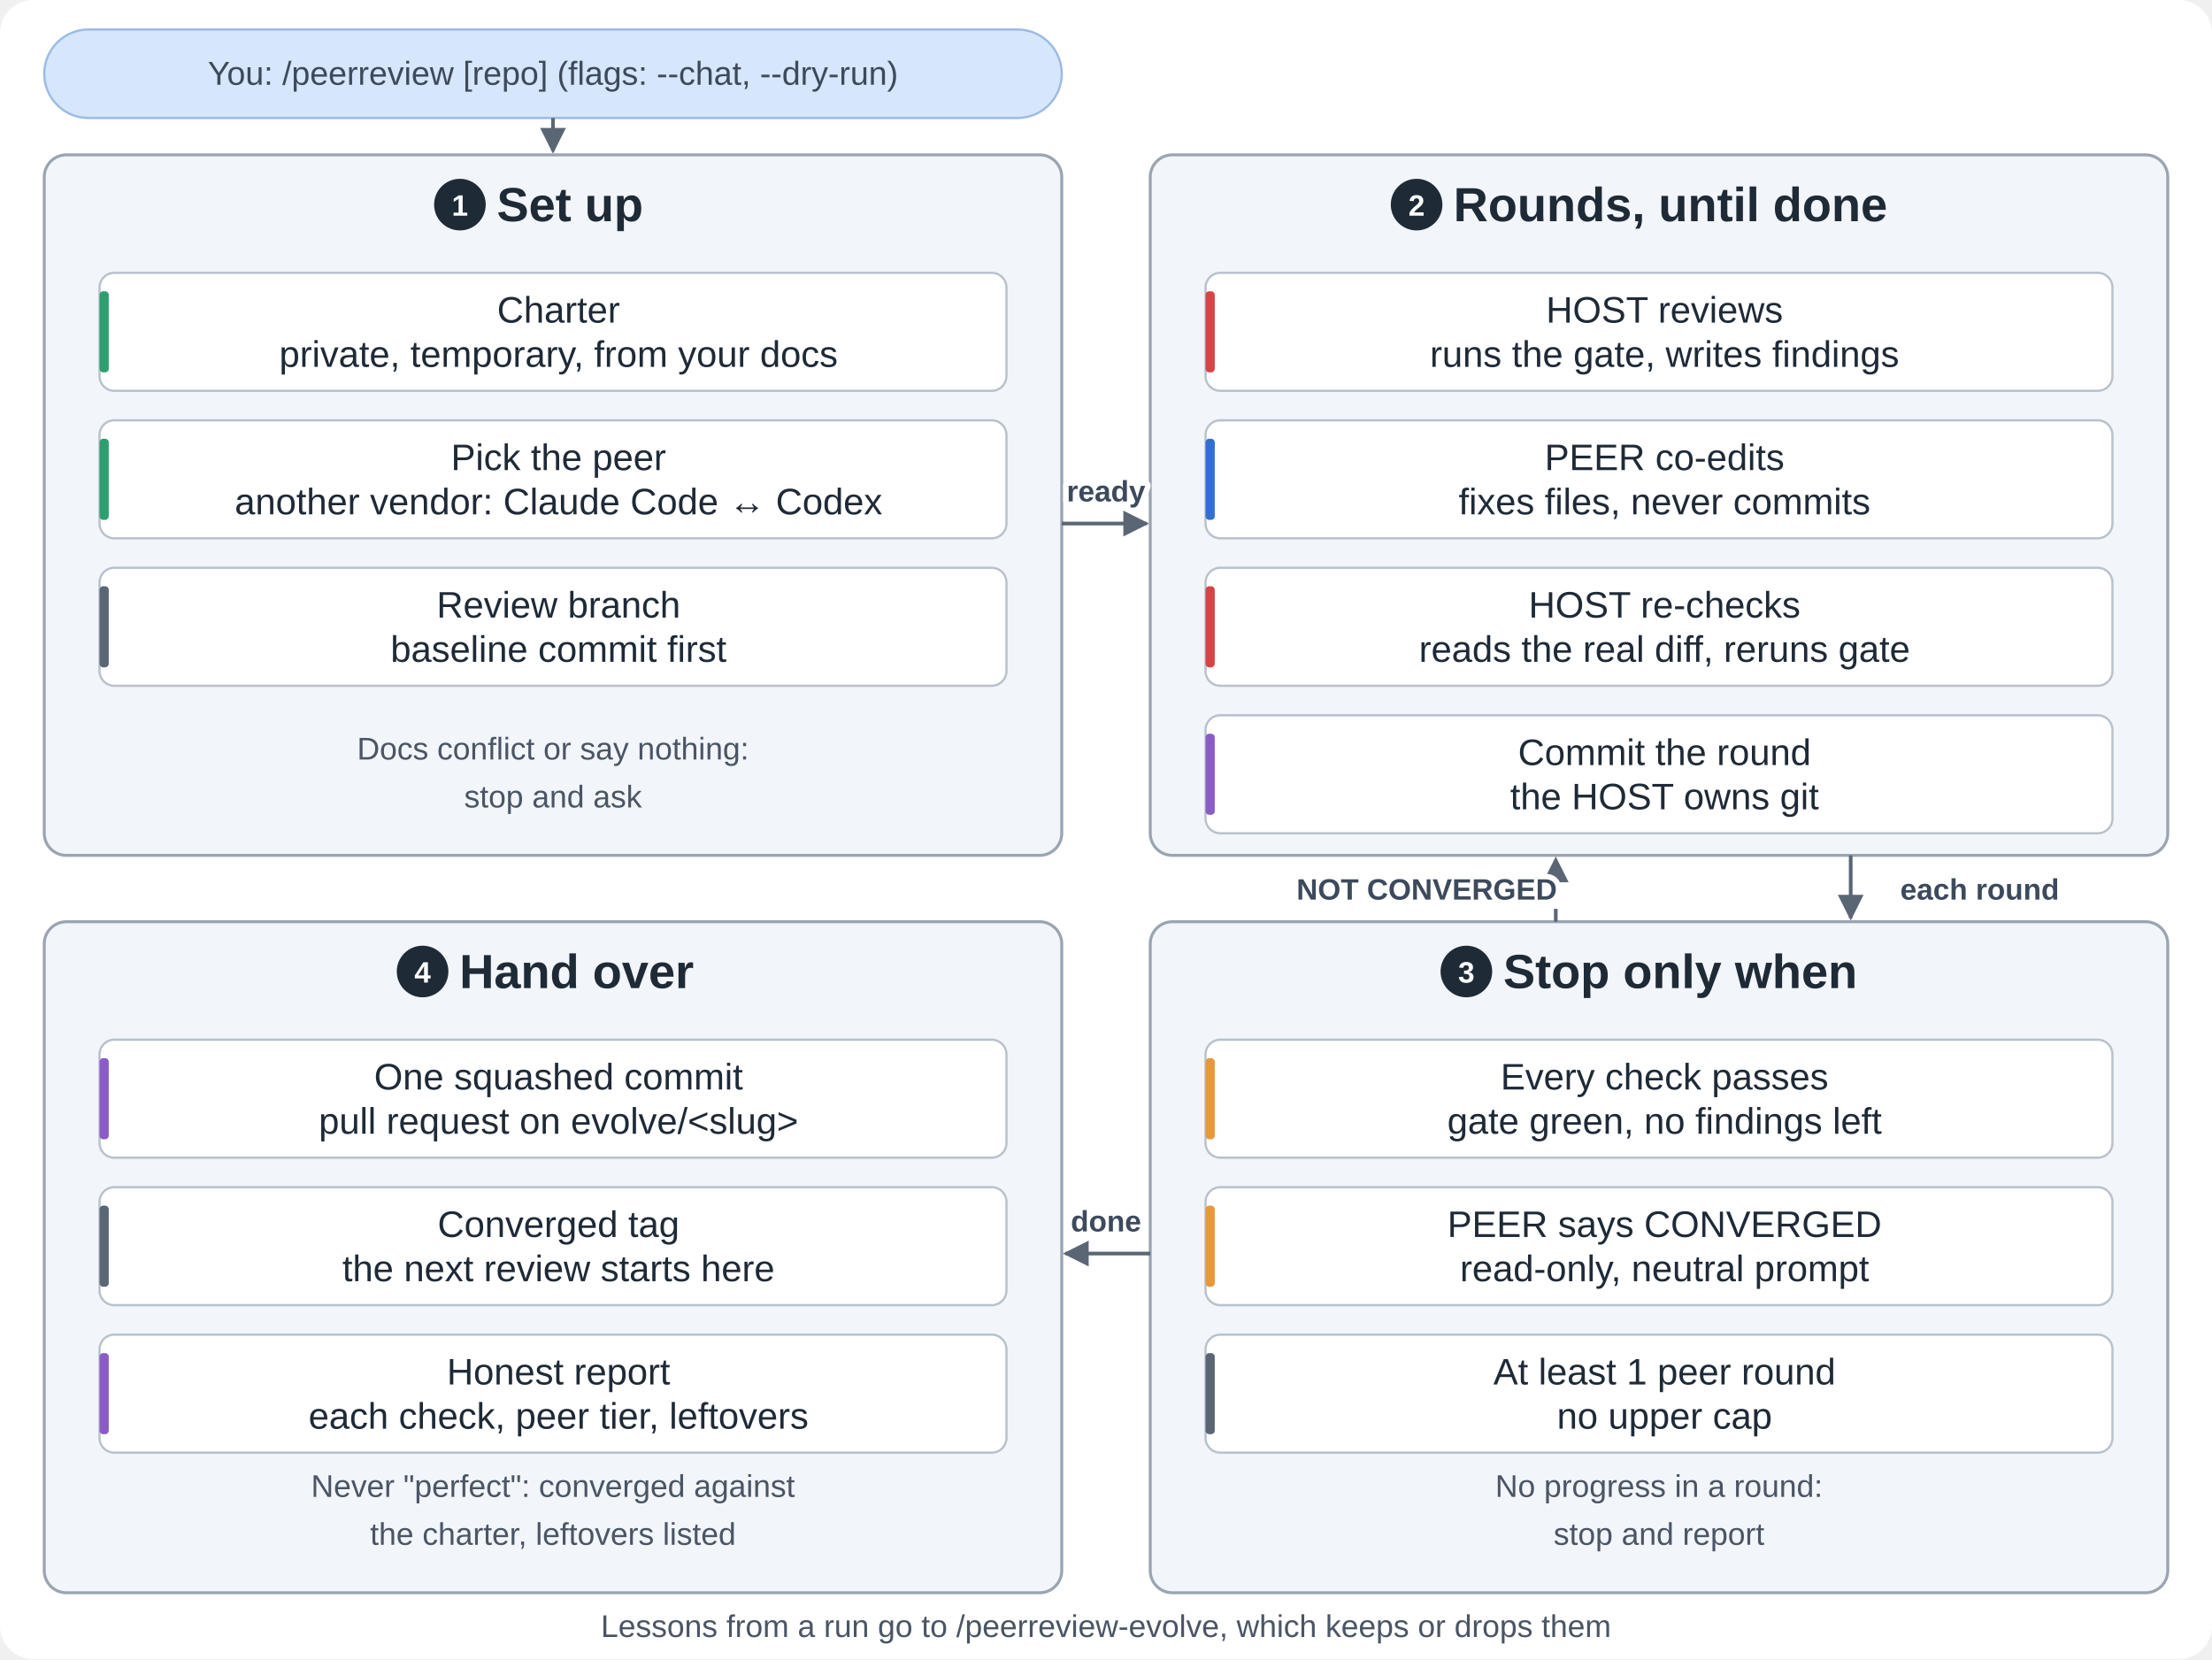
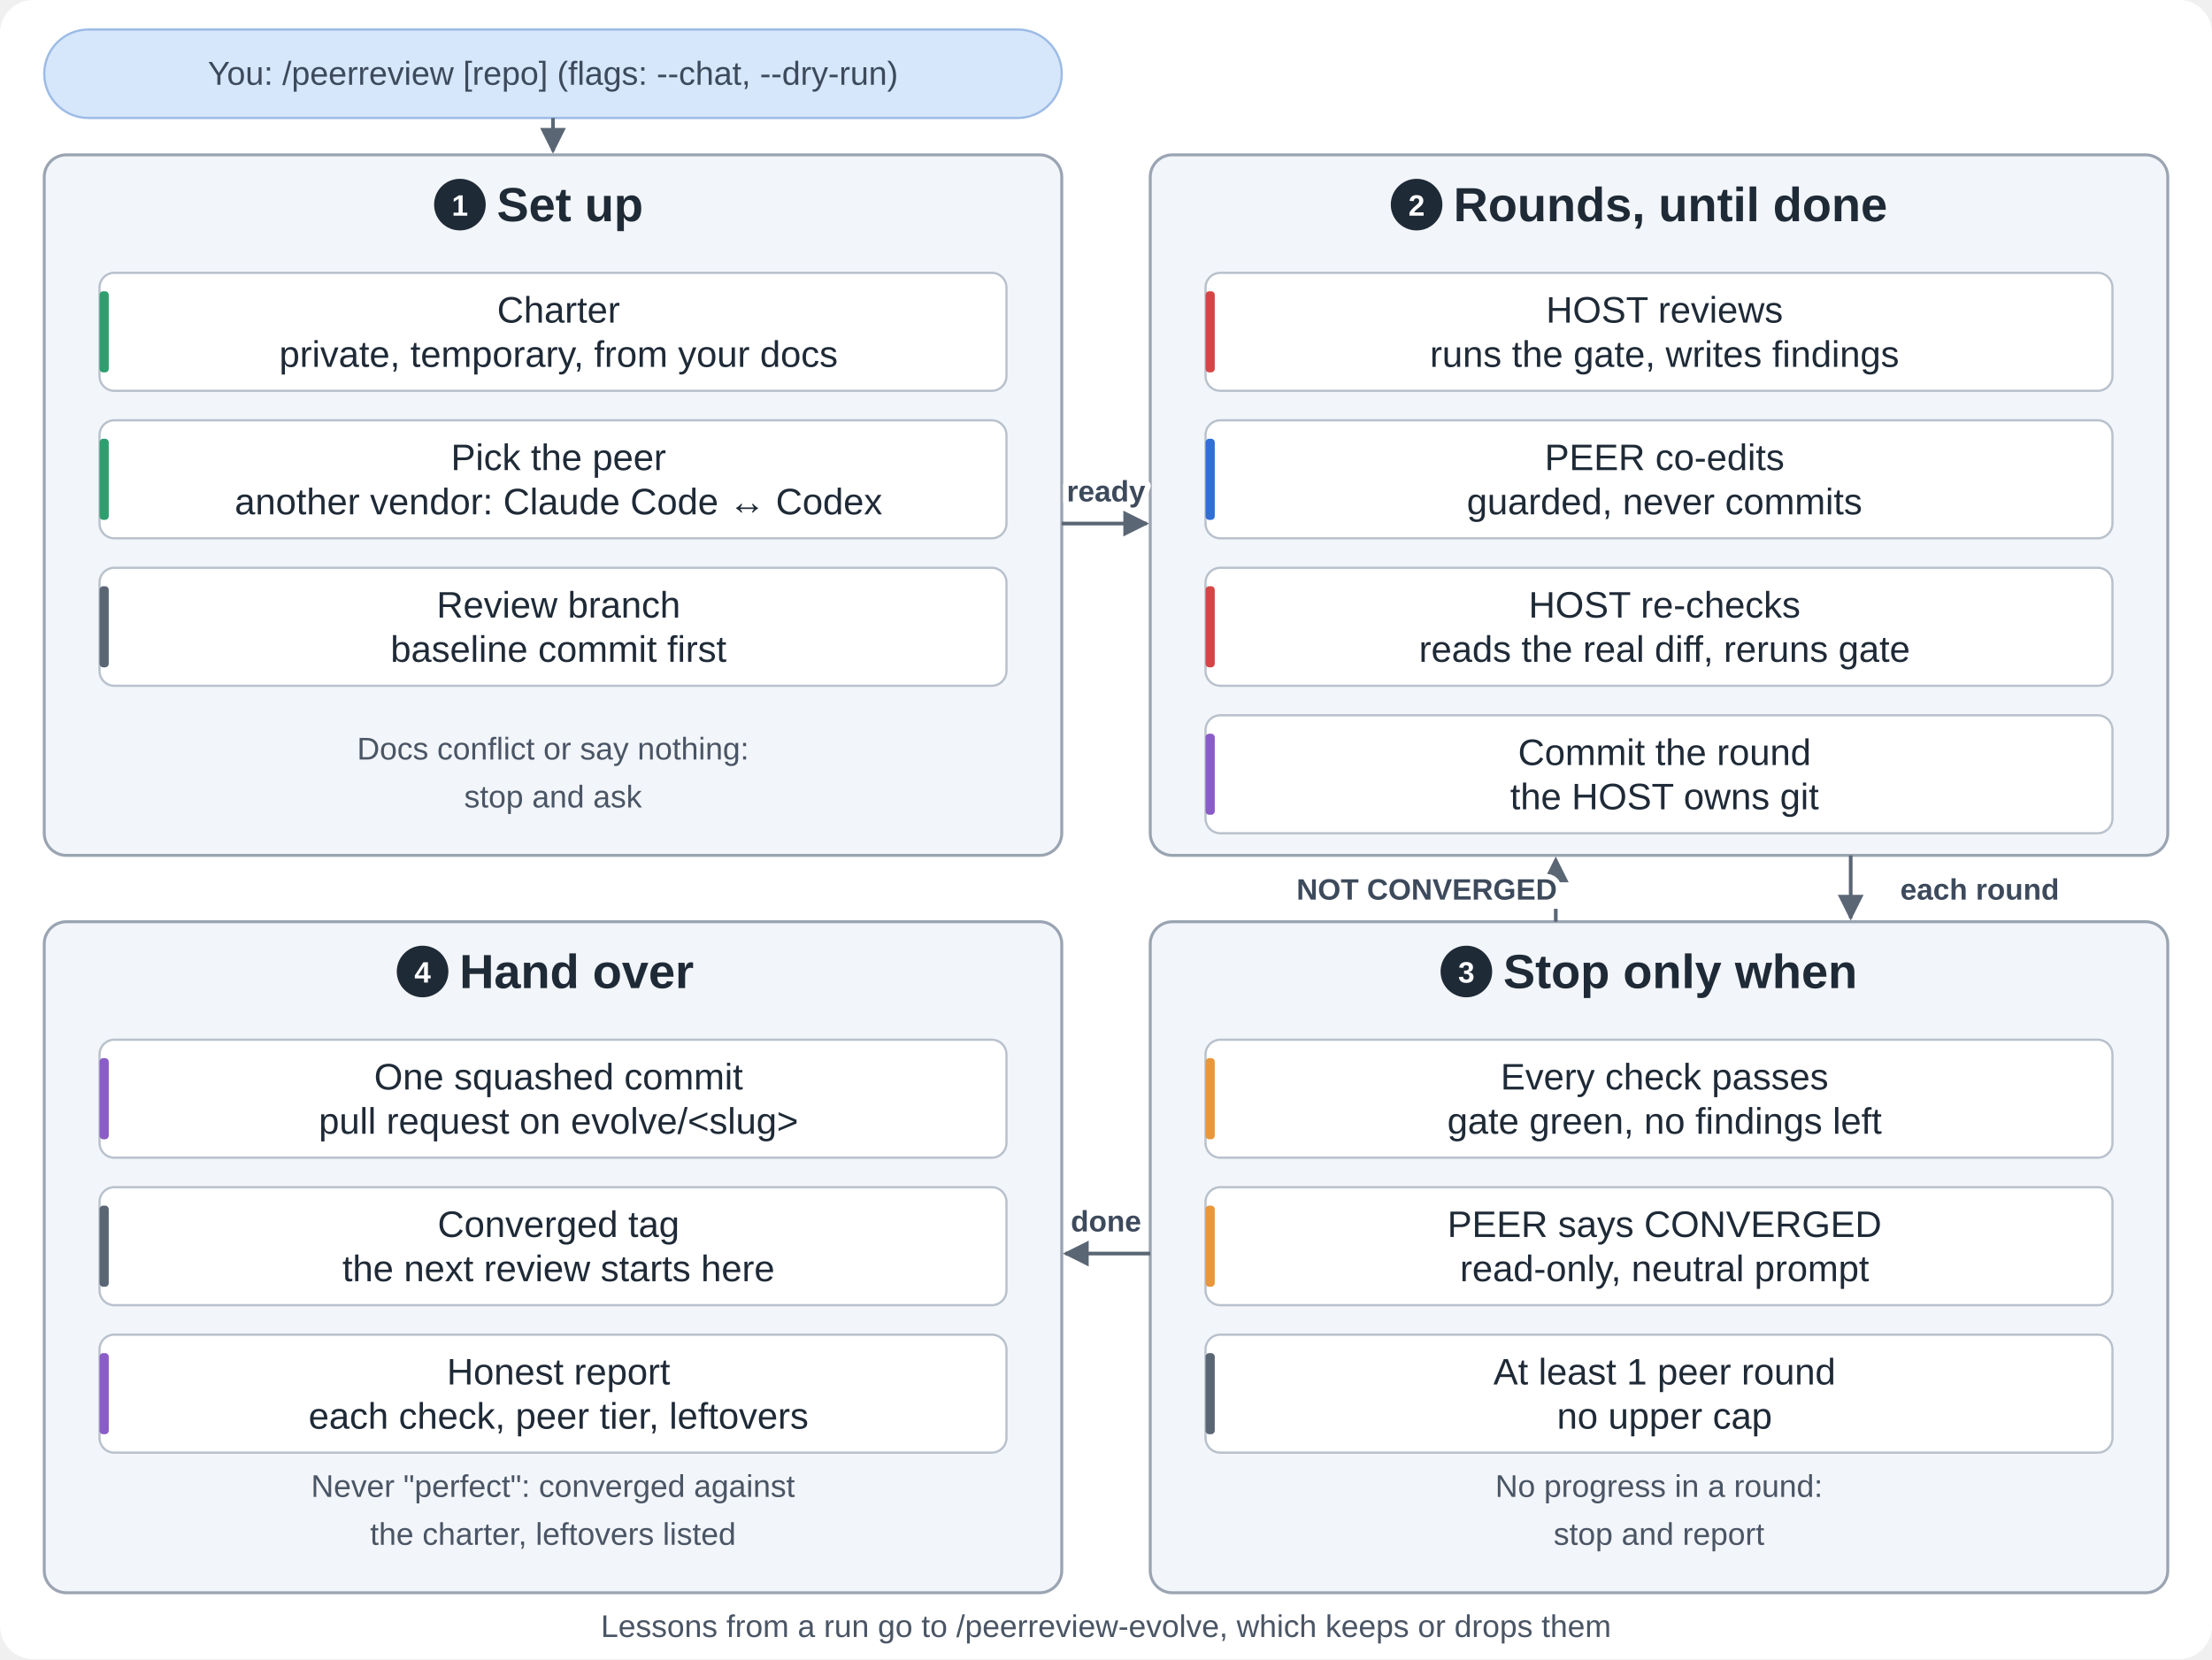
<svg xmlns="http://www.w3.org/2000/svg" viewBox="0 0 1200 900" width="1200" height="900" role="img" aria-labelledby="t d">
  <defs>
    <marker id="arr" viewBox="0 0 10 10" refX="9" refY="5" markerWidth="7" markerHeight="7" orient="auto">
      <path d="M0 0L10 5L0 10z" fill="#5b6675" />
    </marker>
    <marker id="ca" viewBox="0 0 10 10" refX="5" refY="5" markerWidth="6" markerHeight="6" orient="auto">
      <path d="M0 0L10 5L0 10z" fill="#5b6675" />
    </marker>
  </defs>
  <style>
text{font-family:-apple-system,"Helvetica Neue",Arial,"PingFang SC",sans-serif;fill:#1f2a37}
.gt{font-size:26px;font-weight:700}
.st{font-size:20px;font-weight:700}
.ag{font-size:20px}
.q{font-size:18px;fill:#3d4a5c}
.lb{font-size:17px;fill:#4a5565}
.al{font-size:16px;font-weight:600;fill:#3d4a5c;paint-order:stroke;stroke:#ffffff;stroke-width:6px;stroke-linejoin:round}
.grp{fill:#f2f5f9;stroke:#9aa4b2;stroke-width:1.6}
.sub{fill:#e8edf3;stroke:#b8c1cc;stroke-width:1.2}
.agent{fill:#ffffff;stroke:#b8c1cc;stroke-width:1.2}
.human{fill:#d6e6fb;stroke:#9cbbe6;stroke-width:1.2}
.front{fill:#dcf0e0;stroke:#9ccfa8;stroke-width:1.2}
.flow{stroke:#5b6675;stroke-width:2;fill:none;marker-end:url(#arr)}
.back{stroke-dasharray:7 5}
.cyc{stroke:#5b6675;stroke-width:2;fill:none;marker-end:url(#ca)}
.num{fill:#1f2a37}
.numt{font-size:16px;font-weight:700;fill:#ffffff}
</style>
  <rect width="1200" height="900" rx="18" fill="#ffffff" />
  <rect x="24" y="16" width="552" height="48" rx="24.0" class="human" />
  <text x="300.0" y="46.0" class="q" text-anchor="middle">You: /peerreview [repo]  (flags: --chat, --dry-run)</text>
  <path d="M300.0 64V82" class="flow" />
  <rect x="24" y="84" width="552" height="380" rx="12" class="grp" />
  <circle cx="249.5" cy="111" r="14" class="num" />
  <text x="249.5" y="117" class="numt" text-anchor="middle">1</text>
  <text x="269.5" y="120" class="gt" text-anchor="start">Set up</text>
  <rect x="54" y="148" width="492" height="64" rx="8" class="agent" />
  <rect x="54" y="158" width="5" height="44" rx="2" fill="#2f9e6e" />
  <text x="303.0" y="175.0" class="ag" text-anchor="middle">Charter</text>
  <text x="303.0" y="199.0" class="ag" text-anchor="middle">private, temporary, from your docs</text>
  <rect x="54" y="228" width="492" height="64" rx="8" class="agent" />
  <rect x="54" y="238" width="5" height="44" rx="2" fill="#2f9e6e" />
  <text x="303.0" y="255.0" class="ag" text-anchor="middle">Pick the peer</text>
  <text x="303.0" y="279.0" class="ag" text-anchor="middle">another vendor: Claude Code ↔ Codex</text>
  <rect x="54" y="308" width="492" height="64" rx="8" class="agent" />
  <rect x="54" y="318" width="5" height="44" rx="2" fill="#5b6675" />
  <text x="303.0" y="335.0" class="ag" text-anchor="middle">Review branch</text>
  <text x="303.0" y="359.0" class="ag" text-anchor="middle">baseline commit first</text>
  <text x="300.0" y="412" class="lb" text-anchor="middle">Docs conflict or say nothing:</text>
  <text x="300.0" y="438" class="lb" text-anchor="middle">stop and ask</text>
  <rect x="624" y="84" width="552" height="380" rx="12" class="grp" />
  <circle cx="768.5" cy="111" r="14" class="num" />
  <text x="768.5" y="117" class="numt" text-anchor="middle">2</text>
  <text x="788.5" y="120" class="gt" text-anchor="start">Rounds, until done</text>
  <rect x="654" y="148" width="492" height="64" rx="8" class="agent" />
  <rect x="654" y="158" width="5" height="44" rx="2" fill="#d64545" />
  <text x="903.0" y="175.0" class="ag" text-anchor="middle">HOST reviews</text>
  <text x="903.0" y="199.0" class="ag" text-anchor="middle">runs the gate, writes findings</text>
  <rect x="654" y="228" width="492" height="64" rx="8" class="agent" />
  <rect x="654" y="238" width="5" height="44" rx="2" fill="#2f6fd6" />
  <text x="903.0" y="255.0" class="ag" text-anchor="middle">PEER co-edits</text>
-   <text x="903.0" y="279.0" class="ag" text-anchor="middle">fixes files, never commits</text>
+   <text x="903.0" y="279.0" class="ag" text-anchor="middle">guarded, never commits</text>
  <rect x="654" y="308" width="492" height="64" rx="8" class="agent" />
  <rect x="654" y="318" width="5" height="44" rx="2" fill="#d64545" />
  <text x="903.0" y="335.0" class="ag" text-anchor="middle">HOST re-checks</text>
  <text x="903.0" y="359.0" class="ag" text-anchor="middle">reads the real diff, reruns gate</text>
  <rect x="654" y="388" width="492" height="64" rx="8" class="agent" />
  <rect x="654" y="398" width="5" height="44" rx="2" fill="#8a5cc7" />
  <text x="903.0" y="415.0" class="ag" text-anchor="middle">Commit the round</text>
  <text x="903.0" y="439.0" class="ag" text-anchor="middle">the HOST owns git</text>
  <rect x="624" y="500" width="552" height="364" rx="12" class="grp" />
  <circle cx="795.5" cy="527" r="14" class="num" />
  <text x="795.5" y="533" class="numt" text-anchor="middle">3</text>
  <text x="815.5" y="536" class="gt" text-anchor="start">Stop only when</text>
  <rect x="654" y="564" width="492" height="64" rx="8" class="agent" />
  <rect x="654" y="574" width="5" height="44" rx="2" fill="#e8973a" />
  <text x="903.0" y="591.0" class="ag" text-anchor="middle">Every check passes</text>
  <text x="903.0" y="615.0" class="ag" text-anchor="middle">gate green, no findings left</text>
  <rect x="654" y="644" width="492" height="64" rx="8" class="agent" />
  <rect x="654" y="654" width="5" height="44" rx="2" fill="#e8973a" />
  <text x="903.0" y="671.0" class="ag" text-anchor="middle">PEER says CONVERGED</text>
  <text x="903.0" y="695.0" class="ag" text-anchor="middle">read-only, neutral prompt</text>
  <rect x="654" y="724" width="492" height="64" rx="8" class="agent" />
  <rect x="654" y="734" width="5" height="44" rx="2" fill="#5b6675" />
  <text x="903.0" y="751.0" class="ag" text-anchor="middle">At least 1 peer round</text>
  <text x="903.0" y="775.0" class="ag" text-anchor="middle">no upper cap</text>
  <text x="900.0" y="812" class="lb" text-anchor="middle">No progress in a round:</text>
  <text x="900.0" y="838" class="lb" text-anchor="middle">stop and report</text>
  <rect x="24" y="500" width="552" height="364" rx="12" class="grp" />
  <circle cx="229.25" cy="527" r="14" class="num" />
  <text x="229.25" y="533" class="numt" text-anchor="middle">4</text>
  <text x="249.25" y="536" class="gt" text-anchor="start">Hand over</text>
  <rect x="54" y="564" width="492" height="64" rx="8" class="agent" />
  <rect x="54" y="574" width="5" height="44" rx="2" fill="#8a5cc7" />
  <text x="303.0" y="591.0" class="ag" text-anchor="middle">One squashed commit</text>
  <text x="303.0" y="615.0" class="ag" text-anchor="middle">pull request on evolve/&lt;slug&gt;</text>
  <rect x="54" y="644" width="492" height="64" rx="8" class="agent" />
  <rect x="54" y="654" width="5" height="44" rx="2" fill="#5b6675" />
  <text x="303.0" y="671.0" class="ag" text-anchor="middle">Converged tag</text>
  <text x="303.0" y="695.0" class="ag" text-anchor="middle">the next review starts here</text>
  <rect x="54" y="724" width="492" height="64" rx="8" class="agent" />
  <rect x="54" y="734" width="5" height="44" rx="2" fill="#8a5cc7" />
  <text x="303.0" y="751.0" class="ag" text-anchor="middle">Honest report</text>
  <text x="303.0" y="775.0" class="ag" text-anchor="middle">each check, peer tier, leftovers</text>
  <text x="300.0" y="812" class="lb" text-anchor="middle">Never "perfect": converged against</text>
  <text x="300.0" y="838" class="lb" text-anchor="middle">the charter, leftovers listed</text>
  <path d="M576 284H622" class="flow" />
  <text x="600" y="272" class="al" text-anchor="middle">ready</text>
  <path d="M1004 464V498" class="flow" />
  <text x="1074" y="488" class="al" text-anchor="middle">each round</text>
  <path d="M844 500V466" class="flow back" />
  <text x="774" y="488" class="al" text-anchor="middle">NOT CONVERGED</text>
  <path d="M624 680H578" class="flow" />
  <text x="600" y="668" class="al" text-anchor="middle">done</text>
  <text x="600" y="888" class="lb" text-anchor="middle">Lessons from a run go to /peerreview-evolve, which keeps or drops them</text>
</svg>
